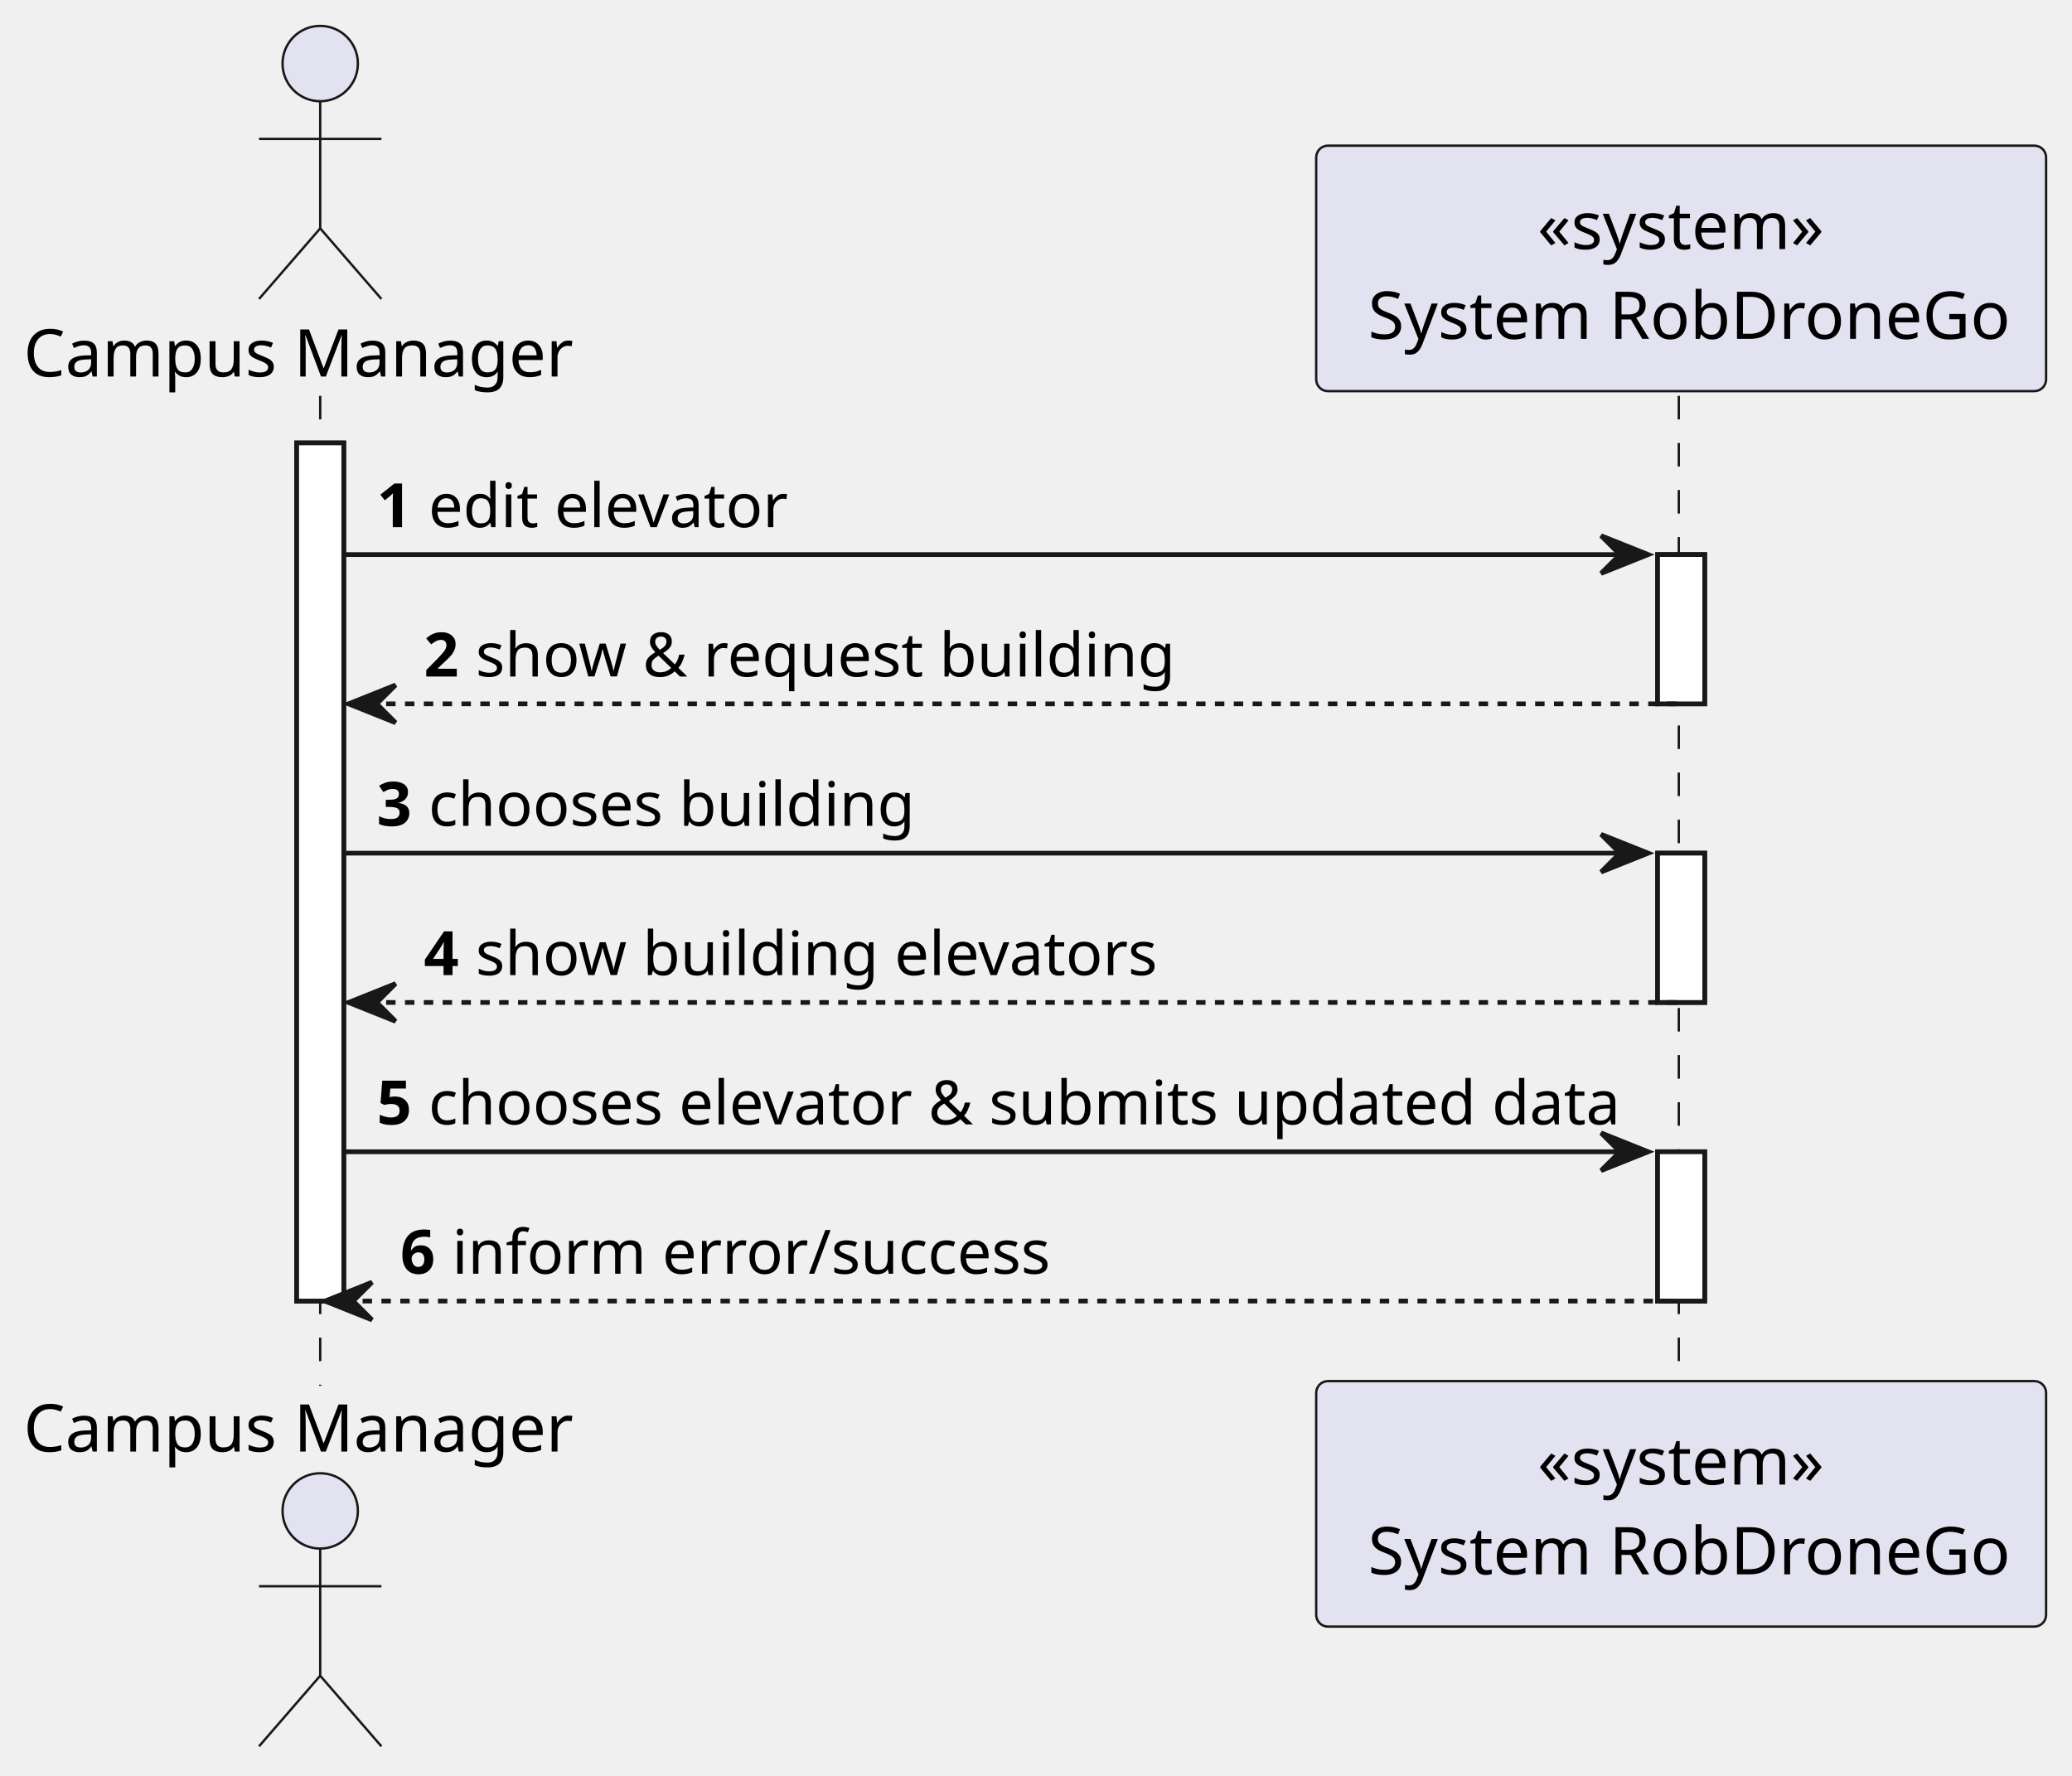
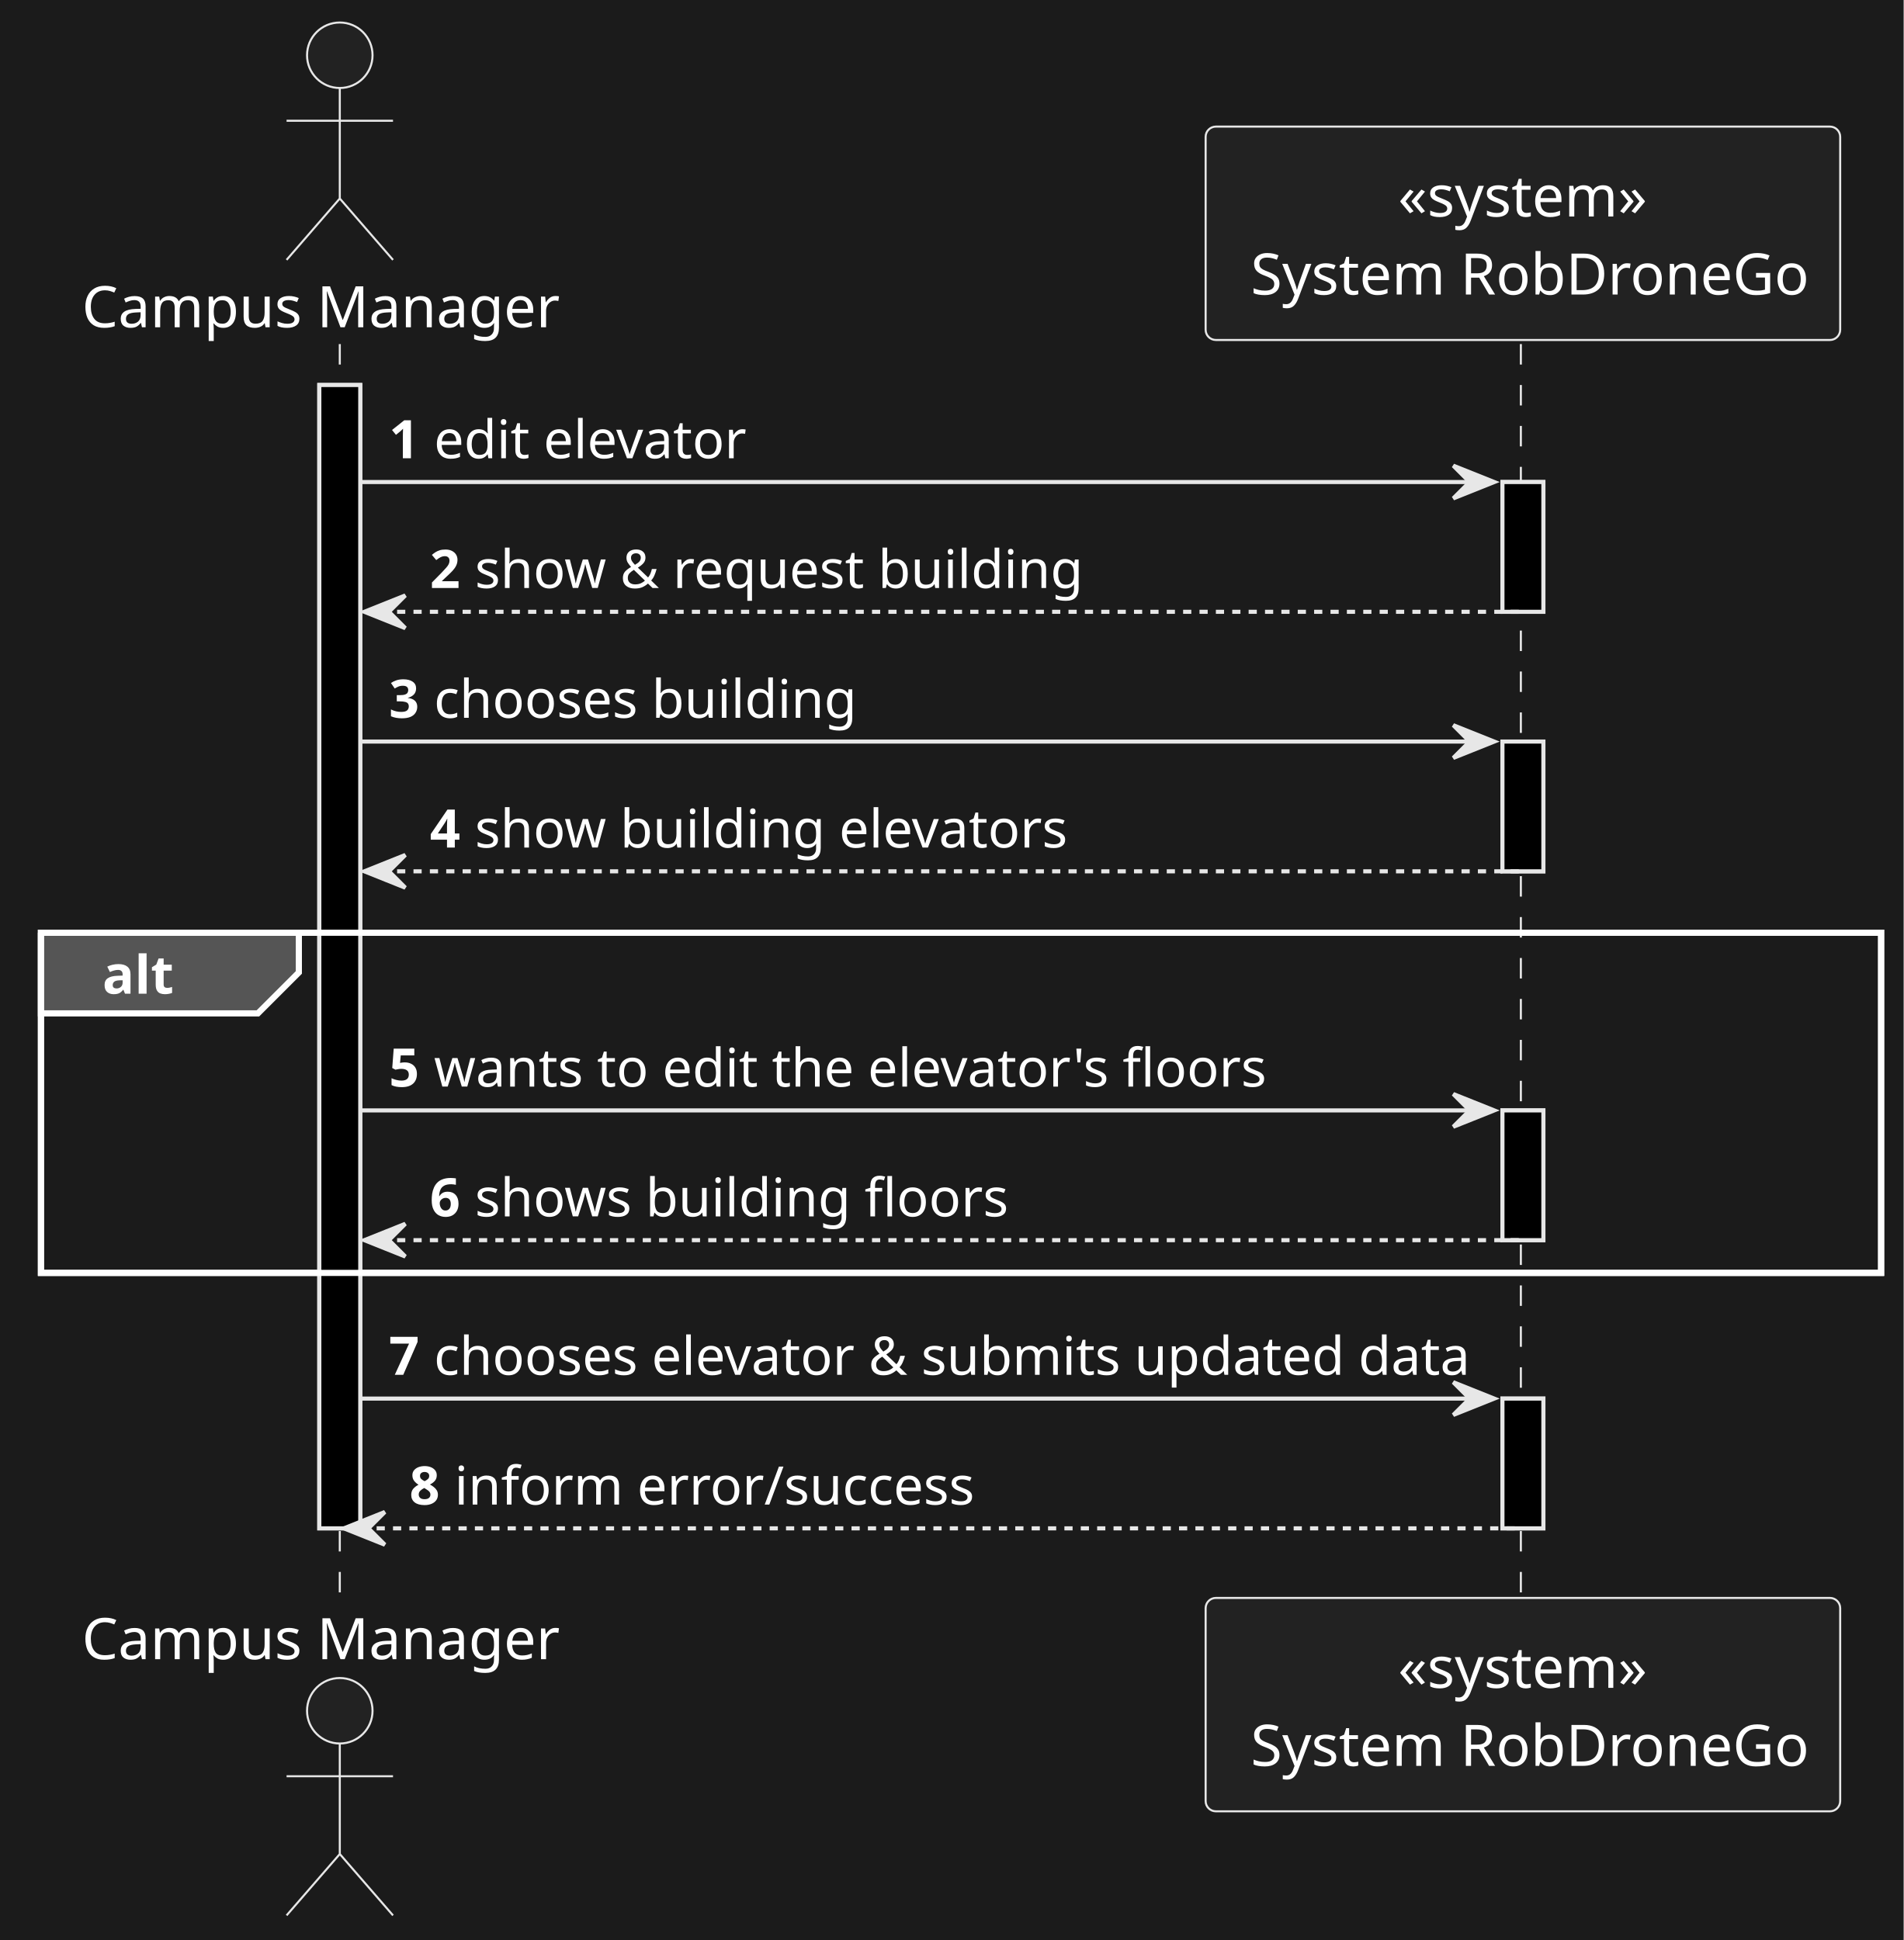
- <svg xmlns="http://www.w3.org/2000/svg" contentStyleType="text/css" height="377px" preserveAspectRatio="none" style="width:440px;height:377px;background:#FFFFFF;" version="1.1" viewBox="0 0 440 377" width="440px" zoomAndPan="magnify">
+ <svg xmlns="http://www.w3.org/2000/svg" contentStyleType="text/css" height="474px" preserveAspectRatio="none" style="width:465px;height:474px;background:#1B1B1B;" version="1.1" viewBox="0 0 465 474" width="465px" zoomAndPan="magnify">
  <defs />
  <g>
-     <rect fill="#FFFFFF" height="182.236" style="stroke:#181818;stroke-width:1.0;" width="10" x="63" y="94.068" />
-     <rect fill="#FFFFFF" height="31.706" style="stroke:#181818;stroke-width:1.0;" width="10" x="352" y="117.774" />
-     <rect fill="#FFFFFF" height="31.706" style="stroke:#181818;stroke-width:1.0;" width="10" x="352" y="181.186" />
-     <rect fill="#FFFFFF" height="31.706" style="stroke:#181818;stroke-width:1.0;" width="10" x="352" y="244.598" />
-     <line style="stroke:#181818;stroke-width:0.5;stroke-dasharray:5.0,5.0;" x1="68" x2="68" y1="84.068" y2="294.304" />
-     <line style="stroke:#181818;stroke-width:0.5;stroke-dasharray:5.0,5.0;" x1="356.5" x2="356.5" y1="84.068" y2="294.304" />
-     <text fill="#000000" font-family="sans-serif" font-size="14" lengthAdjust="spacing" textLength="120" x="5" y="79.966">Campus Manager</text>
-     <ellipse cx="68" cy="13.5" fill="#E2E2F0" rx="8" ry="8" style="stroke:#181818;stroke-width:0.5;" />
-     <path d="M68,21.5 L68,48.5 M55,29.5 L81,29.5 M68,48.5 L55,63.5 M68,48.5 L81,63.5 " fill="none" style="stroke:#181818;stroke-width:0.5;" />
-     <text fill="#000000" font-family="sans-serif" font-size="14" lengthAdjust="spacing" textLength="120" x="5" y="308.27">Campus Manager</text>
-     <ellipse cx="68" cy="320.872" fill="#E2E2F0" rx="8" ry="8" style="stroke:#181818;stroke-width:0.5;" />
-     <path d="M68,328.872 L68,355.872 M55,336.872 L81,336.872 M68,355.872 L55,370.872 M68,355.872 L81,370.872 " fill="none" style="stroke:#181818;stroke-width:0.5;" />
-     <rect fill="#E2E2F0" height="52.136" rx="2.5" ry="2.5" style="stroke:#181818;stroke-width:0.5;" width="155" x="279.5" y="30.932" />
-     <text fill="#000000" font-family="sans-serif" font-size="14" lengthAdjust="spacing" textLength="61" x="326.5" y="52.898">«system»</text>
-     <text fill="#000000" font-family="sans-serif" font-size="14" lengthAdjust="spacing" textLength="137" x="290.5" y="71.966">System RobDroneGo</text>
-     <rect fill="#E2E2F0" height="52.136" rx="2.5" ry="2.5" style="stroke:#181818;stroke-width:0.5;" width="155" x="279.5" y="293.304" />
-     <text fill="#000000" font-family="sans-serif" font-size="14" lengthAdjust="spacing" textLength="61" x="326.5" y="315.27">«system»</text>
-     <text fill="#000000" font-family="sans-serif" font-size="14" lengthAdjust="spacing" textLength="137" x="290.5" y="334.338">System RobDroneGo</text>
-     <rect fill="#FFFFFF" height="182.236" style="stroke:#181818;stroke-width:1.0;" width="10" x="63" y="94.068" />
-     <rect fill="#FFFFFF" height="31.706" style="stroke:#181818;stroke-width:1.0;" width="10" x="352" y="117.774" />
-     <rect fill="#FFFFFF" height="31.706" style="stroke:#181818;stroke-width:1.0;" width="10" x="352" y="181.186" />
-     <rect fill="#FFFFFF" height="31.706" style="stroke:#181818;stroke-width:1.0;" width="10" x="352" y="244.598" />
-     <polygon fill="#181818" points="340,113.774,350,117.774,340,121.774,344,117.774" style="stroke:#181818;stroke-width:1.0;" />
-     <line style="stroke:#181818;stroke-width:1.0;" x1="73" x2="346" y1="117.774" y2="117.774" />
-     <text fill="#000000" font-family="sans-serif" font-size="13" font-weight="bold" lengthAdjust="spacing" textLength="7" x="80" y="111.965">1</text>
-     <text fill="#000000" font-family="sans-serif" font-size="13" lengthAdjust="spacing" textLength="75" x="91" y="111.965">edit elevator</text>
-     <polygon fill="#181818" points="84,145.48,74,149.48,84,153.48,80,149.48" style="stroke:#181818;stroke-width:1.0;" />
-     <line style="stroke:#181818;stroke-width:1.0;stroke-dasharray:2.0,2.0;" x1="78" x2="356" y1="149.48" y2="149.48" />
-     <text fill="#000000" font-family="sans-serif" font-size="13" font-weight="bold" lengthAdjust="spacing" textLength="7" x="90" y="143.671">2</text>
-     <text fill="#000000" font-family="sans-serif" font-size="13" lengthAdjust="spacing" textLength="146" x="101" y="143.671">show &amp; request building</text>
-     <polygon fill="#181818" points="340,177.186,350,181.186,340,185.186,344,181.186" style="stroke:#181818;stroke-width:1.0;" />
-     <line style="stroke:#181818;stroke-width:1.0;" x1="73" x2="346" y1="181.186" y2="181.186" />
-     <text fill="#000000" font-family="sans-serif" font-size="13" font-weight="bold" lengthAdjust="spacing" textLength="7" x="80" y="175.377">3</text>
-     <text fill="#000000" font-family="sans-serif" font-size="13" lengthAdjust="spacing" textLength="101" x="91" y="175.377">chooses building</text>
-     <polygon fill="#181818" points="84,208.892,74,212.892,84,216.892,80,212.892" style="stroke:#181818;stroke-width:1.0;" />
-     <line style="stroke:#181818;stroke-width:1.0;stroke-dasharray:2.0,2.0;" x1="78" x2="356" y1="212.892" y2="212.892" />
-     <text fill="#000000" font-family="sans-serif" font-size="13" font-weight="bold" lengthAdjust="spacing" textLength="7" x="90" y="207.083">4</text>
-     <text fill="#000000" font-family="sans-serif" font-size="13" lengthAdjust="spacing" textLength="142" x="101" y="207.083">show building elevators</text>
-     <polygon fill="#181818" points="340,240.598,350,244.598,340,248.598,344,244.598" style="stroke:#181818;stroke-width:1.0;" />
-     <line style="stroke:#181818;stroke-width:1.0;" x1="73" x2="346" y1="244.598" y2="244.598" />
-     <text fill="#000000" font-family="sans-serif" font-size="13" font-weight="bold" lengthAdjust="spacing" textLength="7" x="80" y="238.789">5</text>
-     <text fill="#000000" font-family="sans-serif" font-size="13" lengthAdjust="spacing" textLength="249" x="91" y="238.789">chooses elevator &amp; submits updated data</text>
-     <polygon fill="#181818" points="79,272.304,69,276.304,79,280.304,75,276.304" style="stroke:#181818;stroke-width:1.0;" />
-     <line style="stroke:#181818;stroke-width:1.0;stroke-dasharray:2.0,2.0;" x1="73" x2="356" y1="276.304" y2="276.304" />
-     <text fill="#000000" font-family="sans-serif" font-size="13" font-weight="bold" lengthAdjust="spacing" textLength="7" x="85" y="270.495">6</text>
-     <text fill="#000000" font-family="sans-serif" font-size="13" lengthAdjust="spacing" textLength="123" x="96" y="270.495">inform error/success</text>
+     <rect fill="#1B1B1B" height="474" style="stroke:none;stroke-width:1.0;" width="465" x="0" y="0" />
+     <rect fill="#000000" height="279.354" style="stroke:#E7E7E7;stroke-width:1.0;" width="10" x="78" y="94.068" />
+     <rect fill="#000000" height="31.706" style="stroke:#E7E7E7;stroke-width:1.0;" width="10" x="367" y="117.774" />
+     <rect fill="#000000" height="31.706" style="stroke:#E7E7E7;stroke-width:1.0;" width="10" x="367" y="181.186" />
+     <rect fill="#000000" height="31.706" style="stroke:#E7E7E7;stroke-width:1.0;" width="10" x="367" y="271.304" />
+     <rect fill="#000000" height="31.706" style="stroke:#E7E7E7;stroke-width:1.0;" width="10" x="367" y="341.716" />
+     <rect fill="none" height="83.118" style="stroke:#FFFFFF;stroke-width:1.5;" width="449.5" x="10" y="227.892" />
+     <line style="stroke:#E7E7E7;stroke-width:0.5;stroke-dasharray:5.0,5.0;" x1="83" x2="83" y1="84.068" y2="391.422" />
+     <line style="stroke:#E7E7E7;stroke-width:0.5;stroke-dasharray:5.0,5.0;" x1="371.5" x2="371.5" y1="84.068" y2="391.422" />
+     <text fill="#FFFFFF" font-family="sans-serif" font-size="14" lengthAdjust="spacing" textLength="120" x="20" y="79.966">Campus Manager</text>
+     <ellipse cx="83" cy="13.5" fill="#222222" rx="8" ry="8" style="stroke:#E7E7E7;stroke-width:0.5;" />
+     <path d="M83,21.5 L83,48.5 M70,29.5 L96,29.5 M83,48.5 L70,63.5 M83,48.5 L96,63.5 " fill="none" style="stroke:#E7E7E7;stroke-width:0.5;" />
+     <text fill="#FFFFFF" font-family="sans-serif" font-size="14" lengthAdjust="spacing" textLength="120" x="20" y="405.388">Campus Manager</text>
+     <ellipse cx="83" cy="417.99" fill="#222222" rx="8" ry="8" style="stroke:#E7E7E7;stroke-width:0.5;" />
+     <path d="M83,425.99 L83,452.99 M70,433.99 L96,433.99 M83,452.99 L70,467.99 M83,452.99 L96,467.99 " fill="none" style="stroke:#E7E7E7;stroke-width:0.5;" />
+     <rect fill="#222222" height="52.136" rx="2.5" ry="2.5" style="stroke:#E7E7E7;stroke-width:0.5;" width="155" x="294.5" y="30.932" />
+     <text fill="#FFFFFF" font-family="sans-serif" font-size="14" lengthAdjust="spacing" textLength="61" x="341.5" y="52.898">«system»</text>
+     <text fill="#FFFFFF" font-family="sans-serif" font-size="14" lengthAdjust="spacing" textLength="137" x="305.5" y="71.966">System RobDroneGo</text>
+     <rect fill="#222222" height="52.136" rx="2.5" ry="2.5" style="stroke:#E7E7E7;stroke-width:0.5;" width="155" x="294.5" y="390.422" />
+     <text fill="#FFFFFF" font-family="sans-serif" font-size="14" lengthAdjust="spacing" textLength="61" x="341.5" y="412.388">«system»</text>
+     <text fill="#FFFFFF" font-family="sans-serif" font-size="14" lengthAdjust="spacing" textLength="137" x="305.5" y="431.456">System RobDroneGo</text>
+     <rect fill="#000000" height="279.354" style="stroke:#E7E7E7;stroke-width:1.0;" width="10" x="78" y="94.068" />
+     <rect fill="#000000" height="31.706" style="stroke:#E7E7E7;stroke-width:1.0;" width="10" x="367" y="117.774" />
+     <rect fill="#000000" height="31.706" style="stroke:#E7E7E7;stroke-width:1.0;" width="10" x="367" y="181.186" />
+     <rect fill="#000000" height="31.706" style="stroke:#E7E7E7;stroke-width:1.0;" width="10" x="367" y="271.304" />
+     <rect fill="#000000" height="31.706" style="stroke:#E7E7E7;stroke-width:1.0;" width="10" x="367" y="341.716" />
+     <polygon fill="#E7E7E7" points="355,113.774,365,117.774,355,121.774,359,117.774" style="stroke:#E7E7E7;stroke-width:1.0;" />
+     <line style="stroke:#E7E7E7;stroke-width:1.0;" x1="88" x2="361" y1="117.774" y2="117.774" />
+     <text fill="#FFFFFF" font-family="sans-serif" font-size="13" font-weight="bold" lengthAdjust="spacing" textLength="7" x="95" y="111.965">1</text>
+     <text fill="#FFFFFF" font-family="sans-serif" font-size="13" lengthAdjust="spacing" textLength="75" x="106" y="111.965">edit elevator</text>
+     <polygon fill="#E7E7E7" points="99,145.48,89,149.48,99,153.48,95,149.48" style="stroke:#E7E7E7;stroke-width:1.0;" />
+     <line style="stroke:#E7E7E7;stroke-width:1.0;stroke-dasharray:2.0,2.0;" x1="93" x2="371" y1="149.48" y2="149.48" />
+     <text fill="#FFFFFF" font-family="sans-serif" font-size="13" font-weight="bold" lengthAdjust="spacing" textLength="7" x="105" y="143.671">2</text>
+     <text fill="#FFFFFF" font-family="sans-serif" font-size="13" lengthAdjust="spacing" textLength="146" x="116" y="143.671">show &amp; request building</text>
+     <polygon fill="#E7E7E7" points="355,177.186,365,181.186,355,185.186,359,181.186" style="stroke:#E7E7E7;stroke-width:1.0;" />
+     <line style="stroke:#E7E7E7;stroke-width:1.0;" x1="88" x2="361" y1="181.186" y2="181.186" />
+     <text fill="#FFFFFF" font-family="sans-serif" font-size="13" font-weight="bold" lengthAdjust="spacing" textLength="7" x="95" y="175.377">3</text>
+     <text fill="#FFFFFF" font-family="sans-serif" font-size="13" lengthAdjust="spacing" textLength="101" x="106" y="175.377">chooses building</text>
+     <polygon fill="#E7E7E7" points="99,208.892,89,212.892,99,216.892,95,212.892" style="stroke:#E7E7E7;stroke-width:1.0;" />
+     <line style="stroke:#E7E7E7;stroke-width:1.0;stroke-dasharray:2.0,2.0;" x1="93" x2="371" y1="212.892" y2="212.892" />
+     <text fill="#FFFFFF" font-family="sans-serif" font-size="13" font-weight="bold" lengthAdjust="spacing" textLength="7" x="105" y="207.083">4</text>
+     <text fill="#FFFFFF" font-family="sans-serif" font-size="13" lengthAdjust="spacing" textLength="142" x="116" y="207.083">show building elevators</text>
+     <path d="M10,227.892 L73,227.892 L73,237.598 L63,247.598 L10,247.598 L10,227.892 " fill="#555555" style="stroke:#FFFFFF;stroke-width:1.5;" />
+     <rect fill="none" height="83.118" style="stroke:#FFFFFF;stroke-width:1.5;" width="449.5" x="10" y="227.892" />
+     <text fill="#FFFFFF" font-family="sans-serif" font-size="13" font-weight="bold" lengthAdjust="spacing" textLength="18" x="25" y="242.789">alt</text>
+     <polygon fill="#E7E7E7" points="355,267.304,365,271.304,355,275.304,359,271.304" style="stroke:#E7E7E7;stroke-width:1.0;" />
+     <line style="stroke:#E7E7E7;stroke-width:1.0;" x1="88" x2="361" y1="271.304" y2="271.304" />
+     <text fill="#FFFFFF" font-family="sans-serif" font-size="13" font-weight="bold" lengthAdjust="spacing" textLength="7" x="95" y="265.495">5</text>
+     <text fill="#FFFFFF" font-family="sans-serif" font-size="13" lengthAdjust="spacing" textLength="199" x="106" y="265.495">wants to edit the elevator's floors</text>
+     <polygon fill="#E7E7E7" points="99,299.01,89,303.01,99,307.01,95,303.01" style="stroke:#E7E7E7;stroke-width:1.0;" />
+     <line style="stroke:#E7E7E7;stroke-width:1.0;stroke-dasharray:2.0,2.0;" x1="93" x2="371" y1="303.01" y2="303.01" />
+     <text fill="#FFFFFF" font-family="sans-serif" font-size="13" font-weight="bold" lengthAdjust="spacing" textLength="7" x="105" y="297.201">6</text>
+     <text fill="#FFFFFF" font-family="sans-serif" font-size="13" lengthAdjust="spacing" textLength="127" x="116" y="297.201">shows building floors</text>
+     <polygon fill="#E7E7E7" points="355,337.716,365,341.716,355,345.716,359,341.716" style="stroke:#E7E7E7;stroke-width:1.0;" />
+     <line style="stroke:#E7E7E7;stroke-width:1.0;" x1="88" x2="361" y1="341.716" y2="341.716" />
+     <text fill="#FFFFFF" font-family="sans-serif" font-size="13" font-weight="bold" lengthAdjust="spacing" textLength="7" x="95" y="335.907">7</text>
+     <text fill="#FFFFFF" font-family="sans-serif" font-size="13" lengthAdjust="spacing" textLength="249" x="106" y="335.907">chooses elevator &amp; submits updated data</text>
+     <polygon fill="#E7E7E7" points="94,369.422,84,373.422,94,377.422,90,373.422" style="stroke:#E7E7E7;stroke-width:1.0;" />
+     <line style="stroke:#E7E7E7;stroke-width:1.0;stroke-dasharray:2.0,2.0;" x1="88" x2="371" y1="373.422" y2="373.422" />
+     <text fill="#FFFFFF" font-family="sans-serif" font-size="13" font-weight="bold" lengthAdjust="spacing" textLength="7" x="100" y="367.613">8</text>
+     <text fill="#FFFFFF" font-family="sans-serif" font-size="13" lengthAdjust="spacing" textLength="123" x="111" y="367.613">inform error/success</text>
  </g>
</svg>
